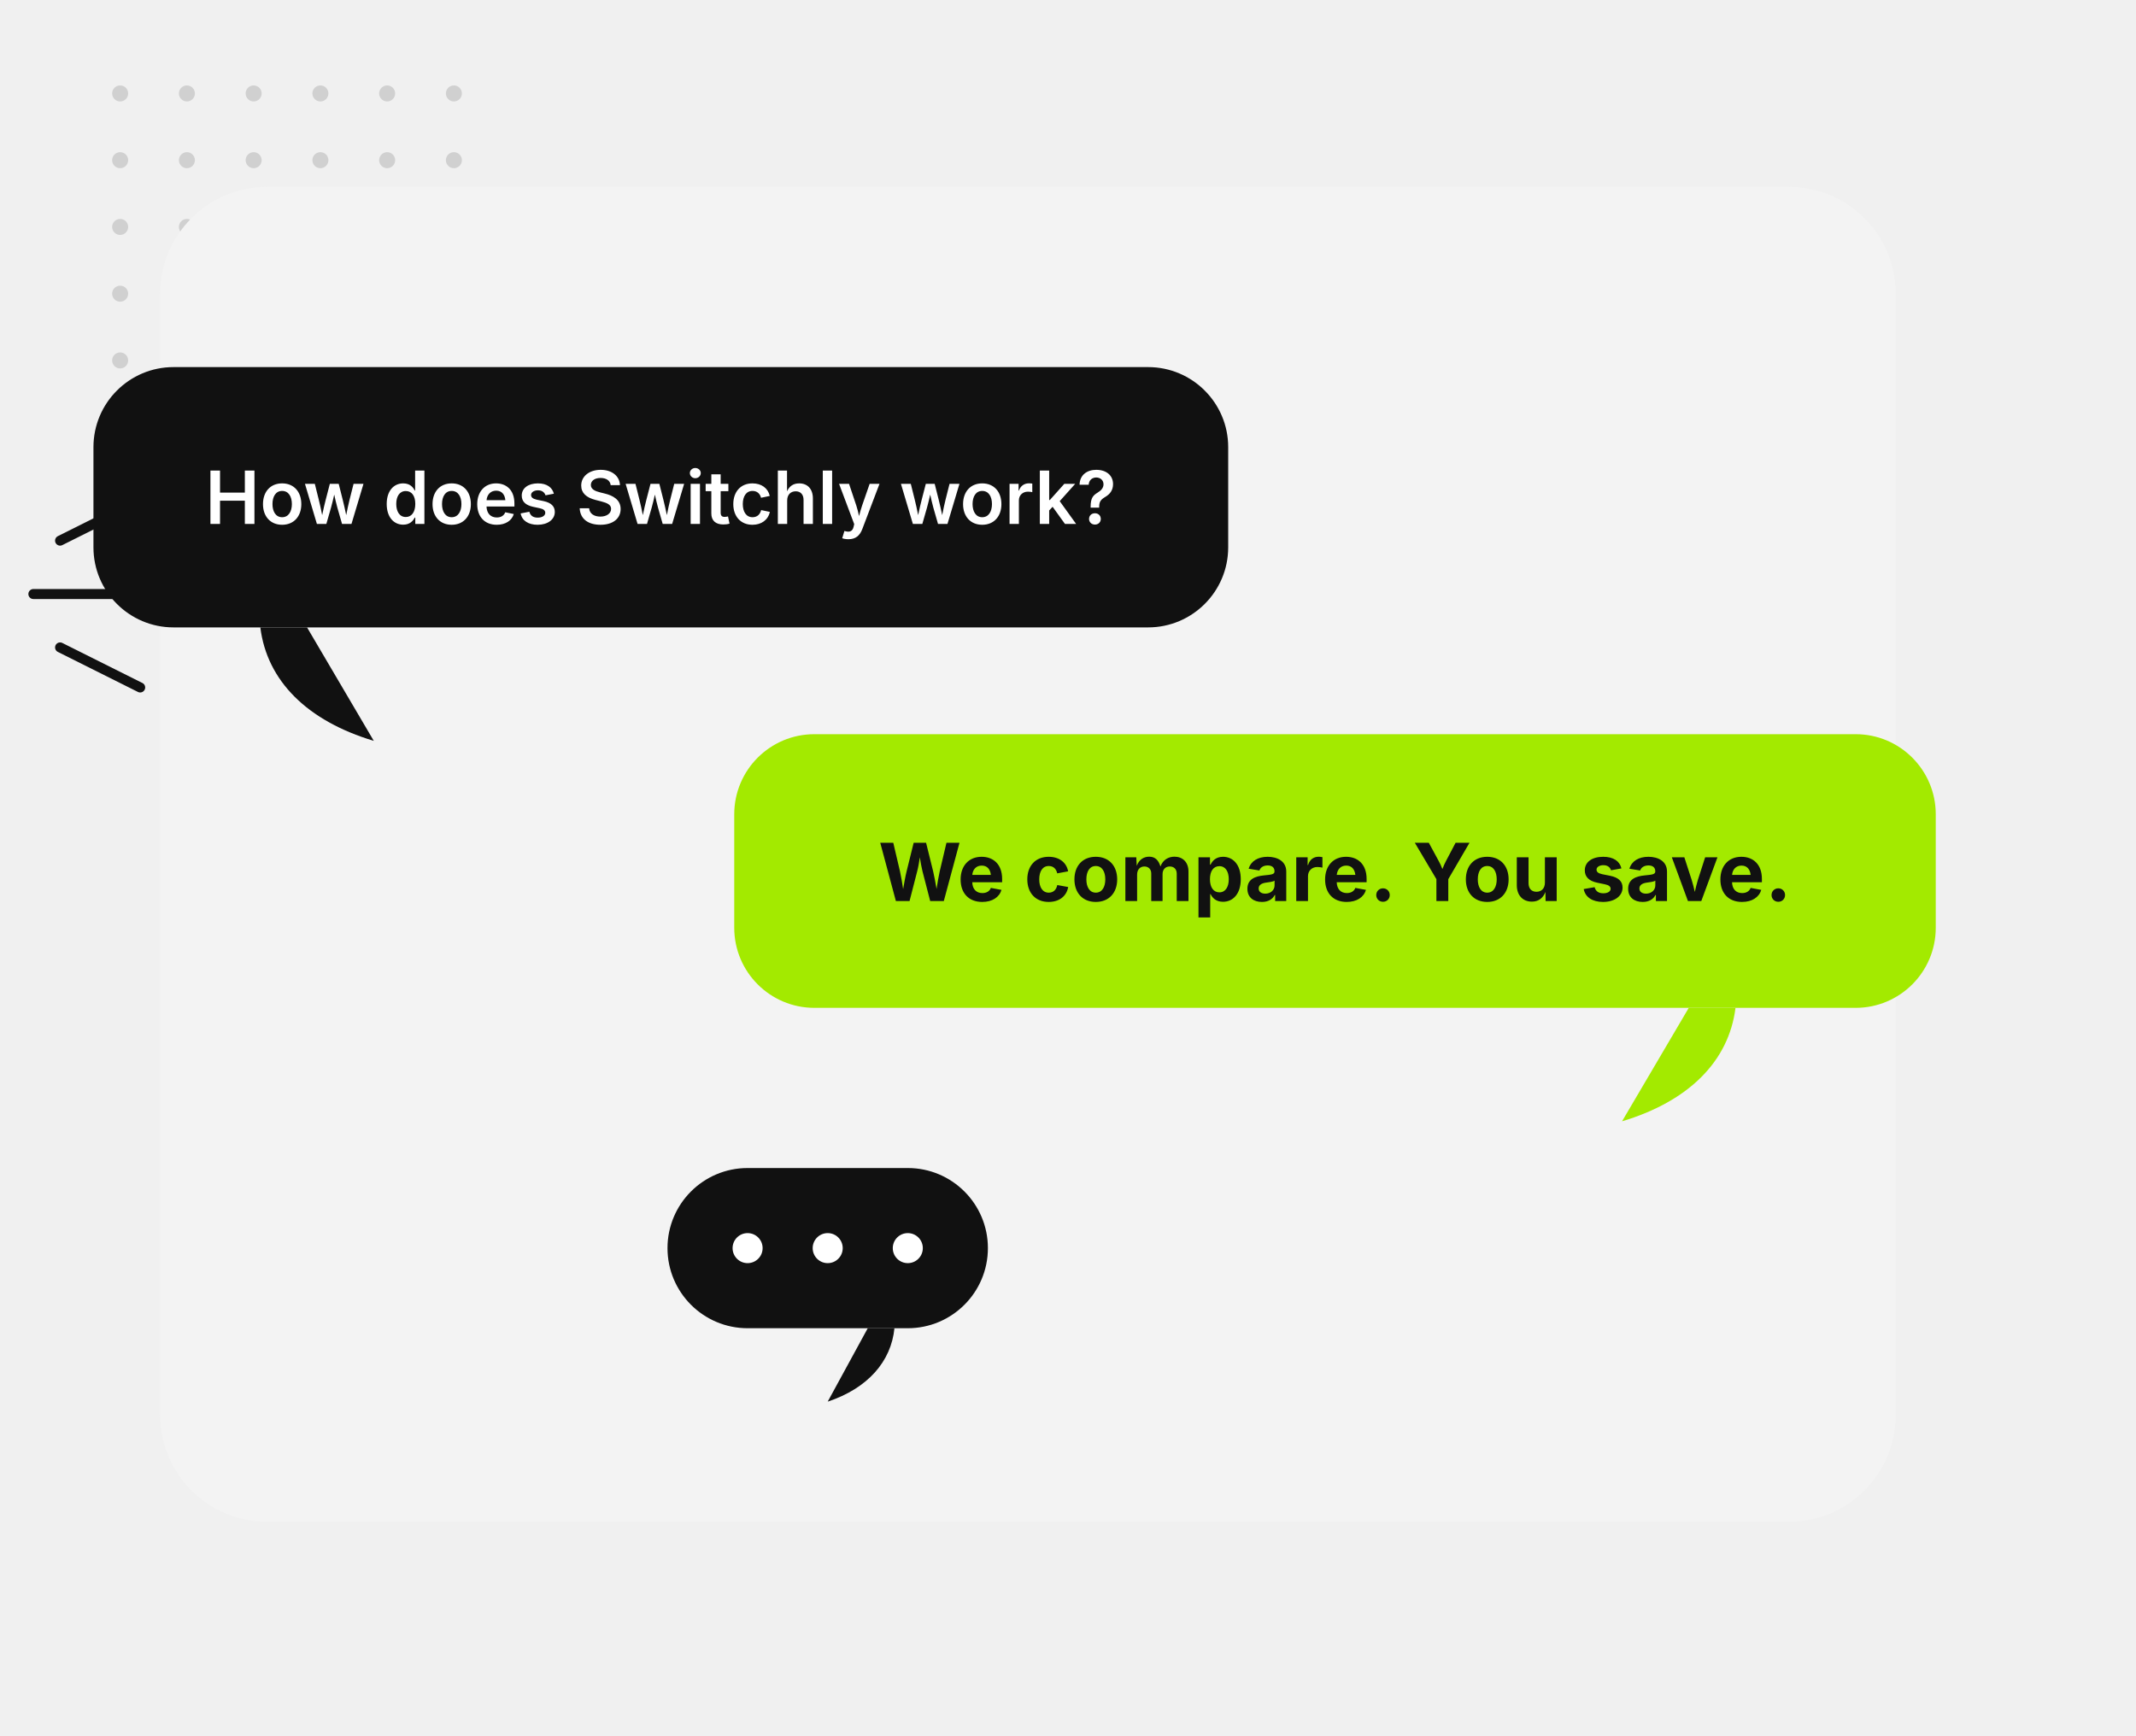
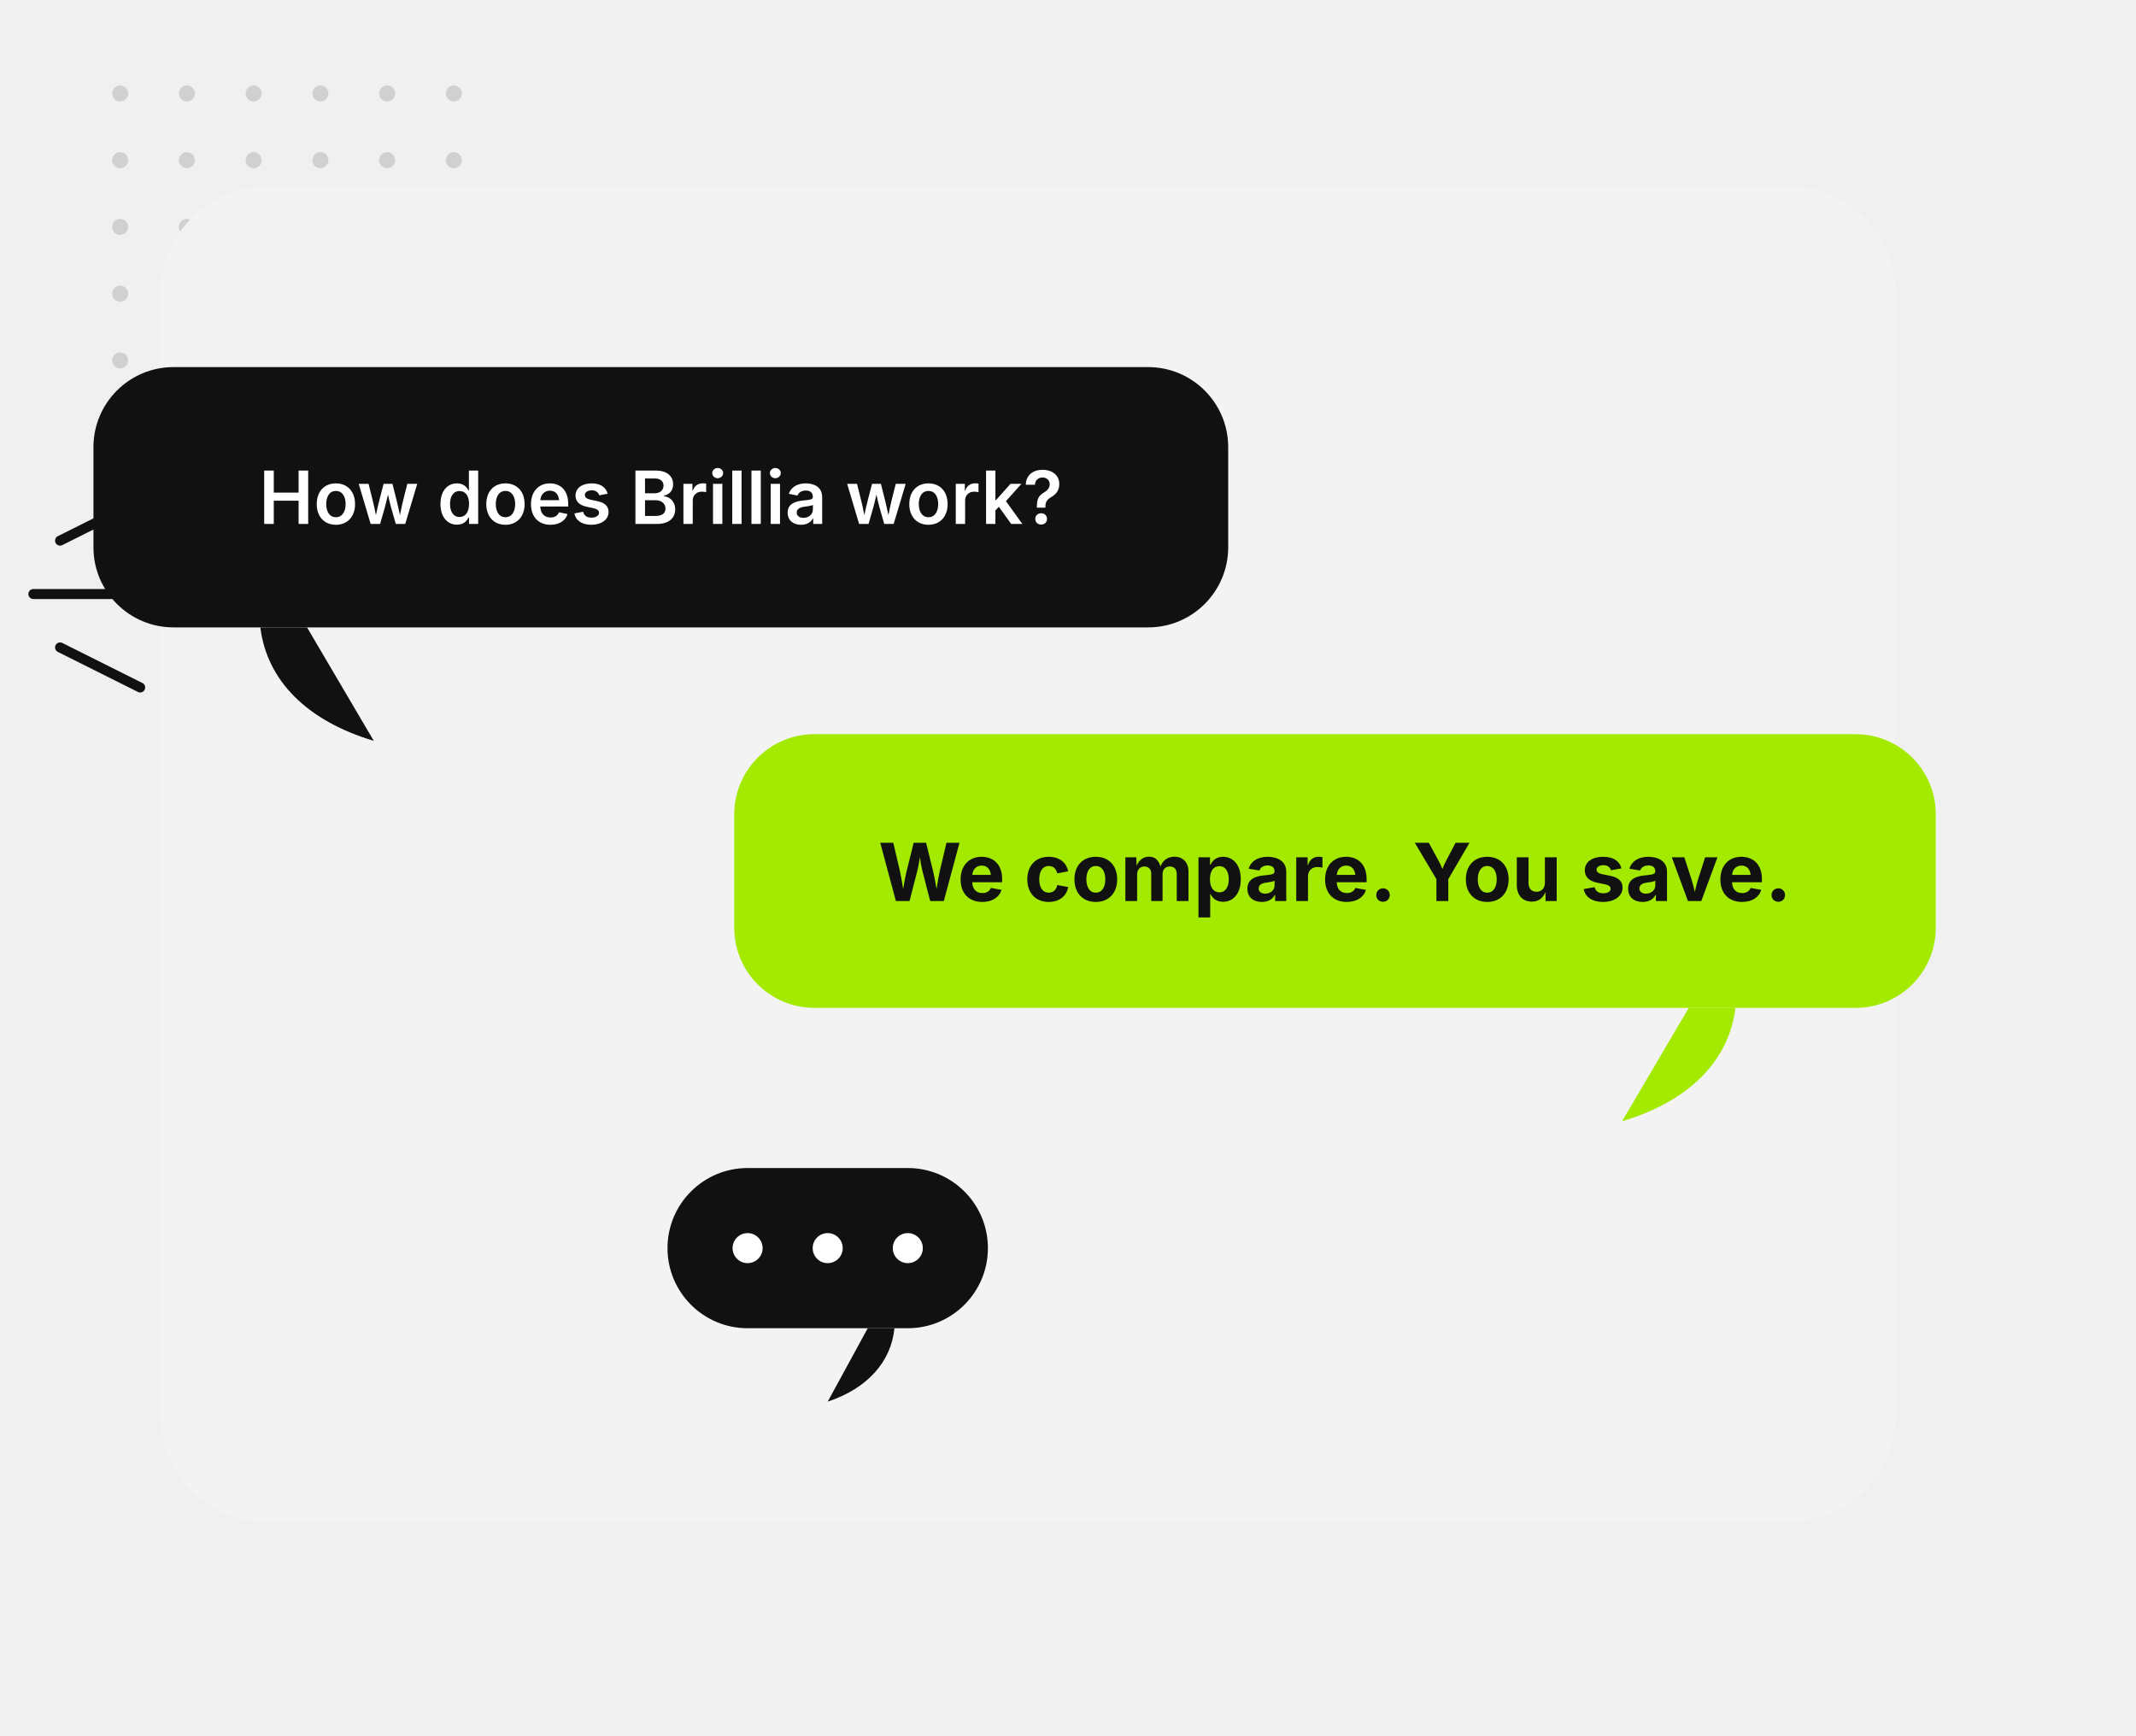
<svg xmlns="http://www.w3.org/2000/svg" viewBox="0 0 640 520" fill="none" role="img" aria-labelledby="faqChatTitle">
  <g fill="#d0d0d0">
    <g id="dots">
      <circle cx="36" cy="28" r="2.4" />
      <circle cx="36" cy="48" r="2.4" />
      <circle cx="36" cy="68" r="2.4" />
      <circle cx="36" cy="88" r="2.4" />
      <circle cx="36" cy="108" r="2.4" />
      <circle cx="36" cy="128" r="2.4" />
    </g>
    <use href="#dots" x="20" />
    <use href="#dots" x="40" />
    <use href="#dots" x="60" />
    <use href="#dots" x="80" />
    <use href="#dots" x="100" />
  </g>
  <rect x="48" y="56" width="520" height="400" rx="32" fill="#f3f3f3" />
  <g stroke="#111111" stroke-width="3" stroke-linecap="round">
    <line x1="42" y1="150" x2="18" y2="162" />
    <line x1="38" y1="178" x2="10" y2="178" />
    <line x1="42" y1="206" x2="18" y2="194" />
  </g>
  <rect x="28" y="110" width="340" height="78" rx="24" fill="#111111" />
  <path d="M78 188c2 16 14 28 34 34L92 188H78Z" fill="#111111" />
-   <text x="198" y="157" text-anchor="middle" fill="#ffffff" font-family="Inter, system-ui, sans-serif" font-size="22" font-weight="600">How does Switchly work?</text>
+   <text x="198" y="157" text-anchor="middle" fill="#ffffff" font-family="Inter, system-ui, sans-serif" font-size="22" font-weight="600">How does Brillia work?</text>
  <rect x="220" y="220" width="360" height="82" rx="24" fill="#a3ea00" />
  <path d="M520 302c-2 16-14 28-34 34L506 302H520Z" fill="#a3ea00" />
  <text x="400" y="270" text-anchor="middle" fill="#111111" font-family="Inter, system-ui, sans-serif" font-size="24" font-weight="700">We compare. You save.</text>
  <rect x="200" y="350" width="96" height="48" rx="24" fill="#111111" />
  <path d="M268 398c-1 10-8 18-20 22L260 398H268Z" fill="#111111" />
  <circle cx="224" cy="374" r="4.5" fill="#ffffff" />
  <circle cx="248" cy="374" r="4.5" fill="#ffffff" />
  <circle cx="272" cy="374" r="4.5" fill="#ffffff" />
</svg>
